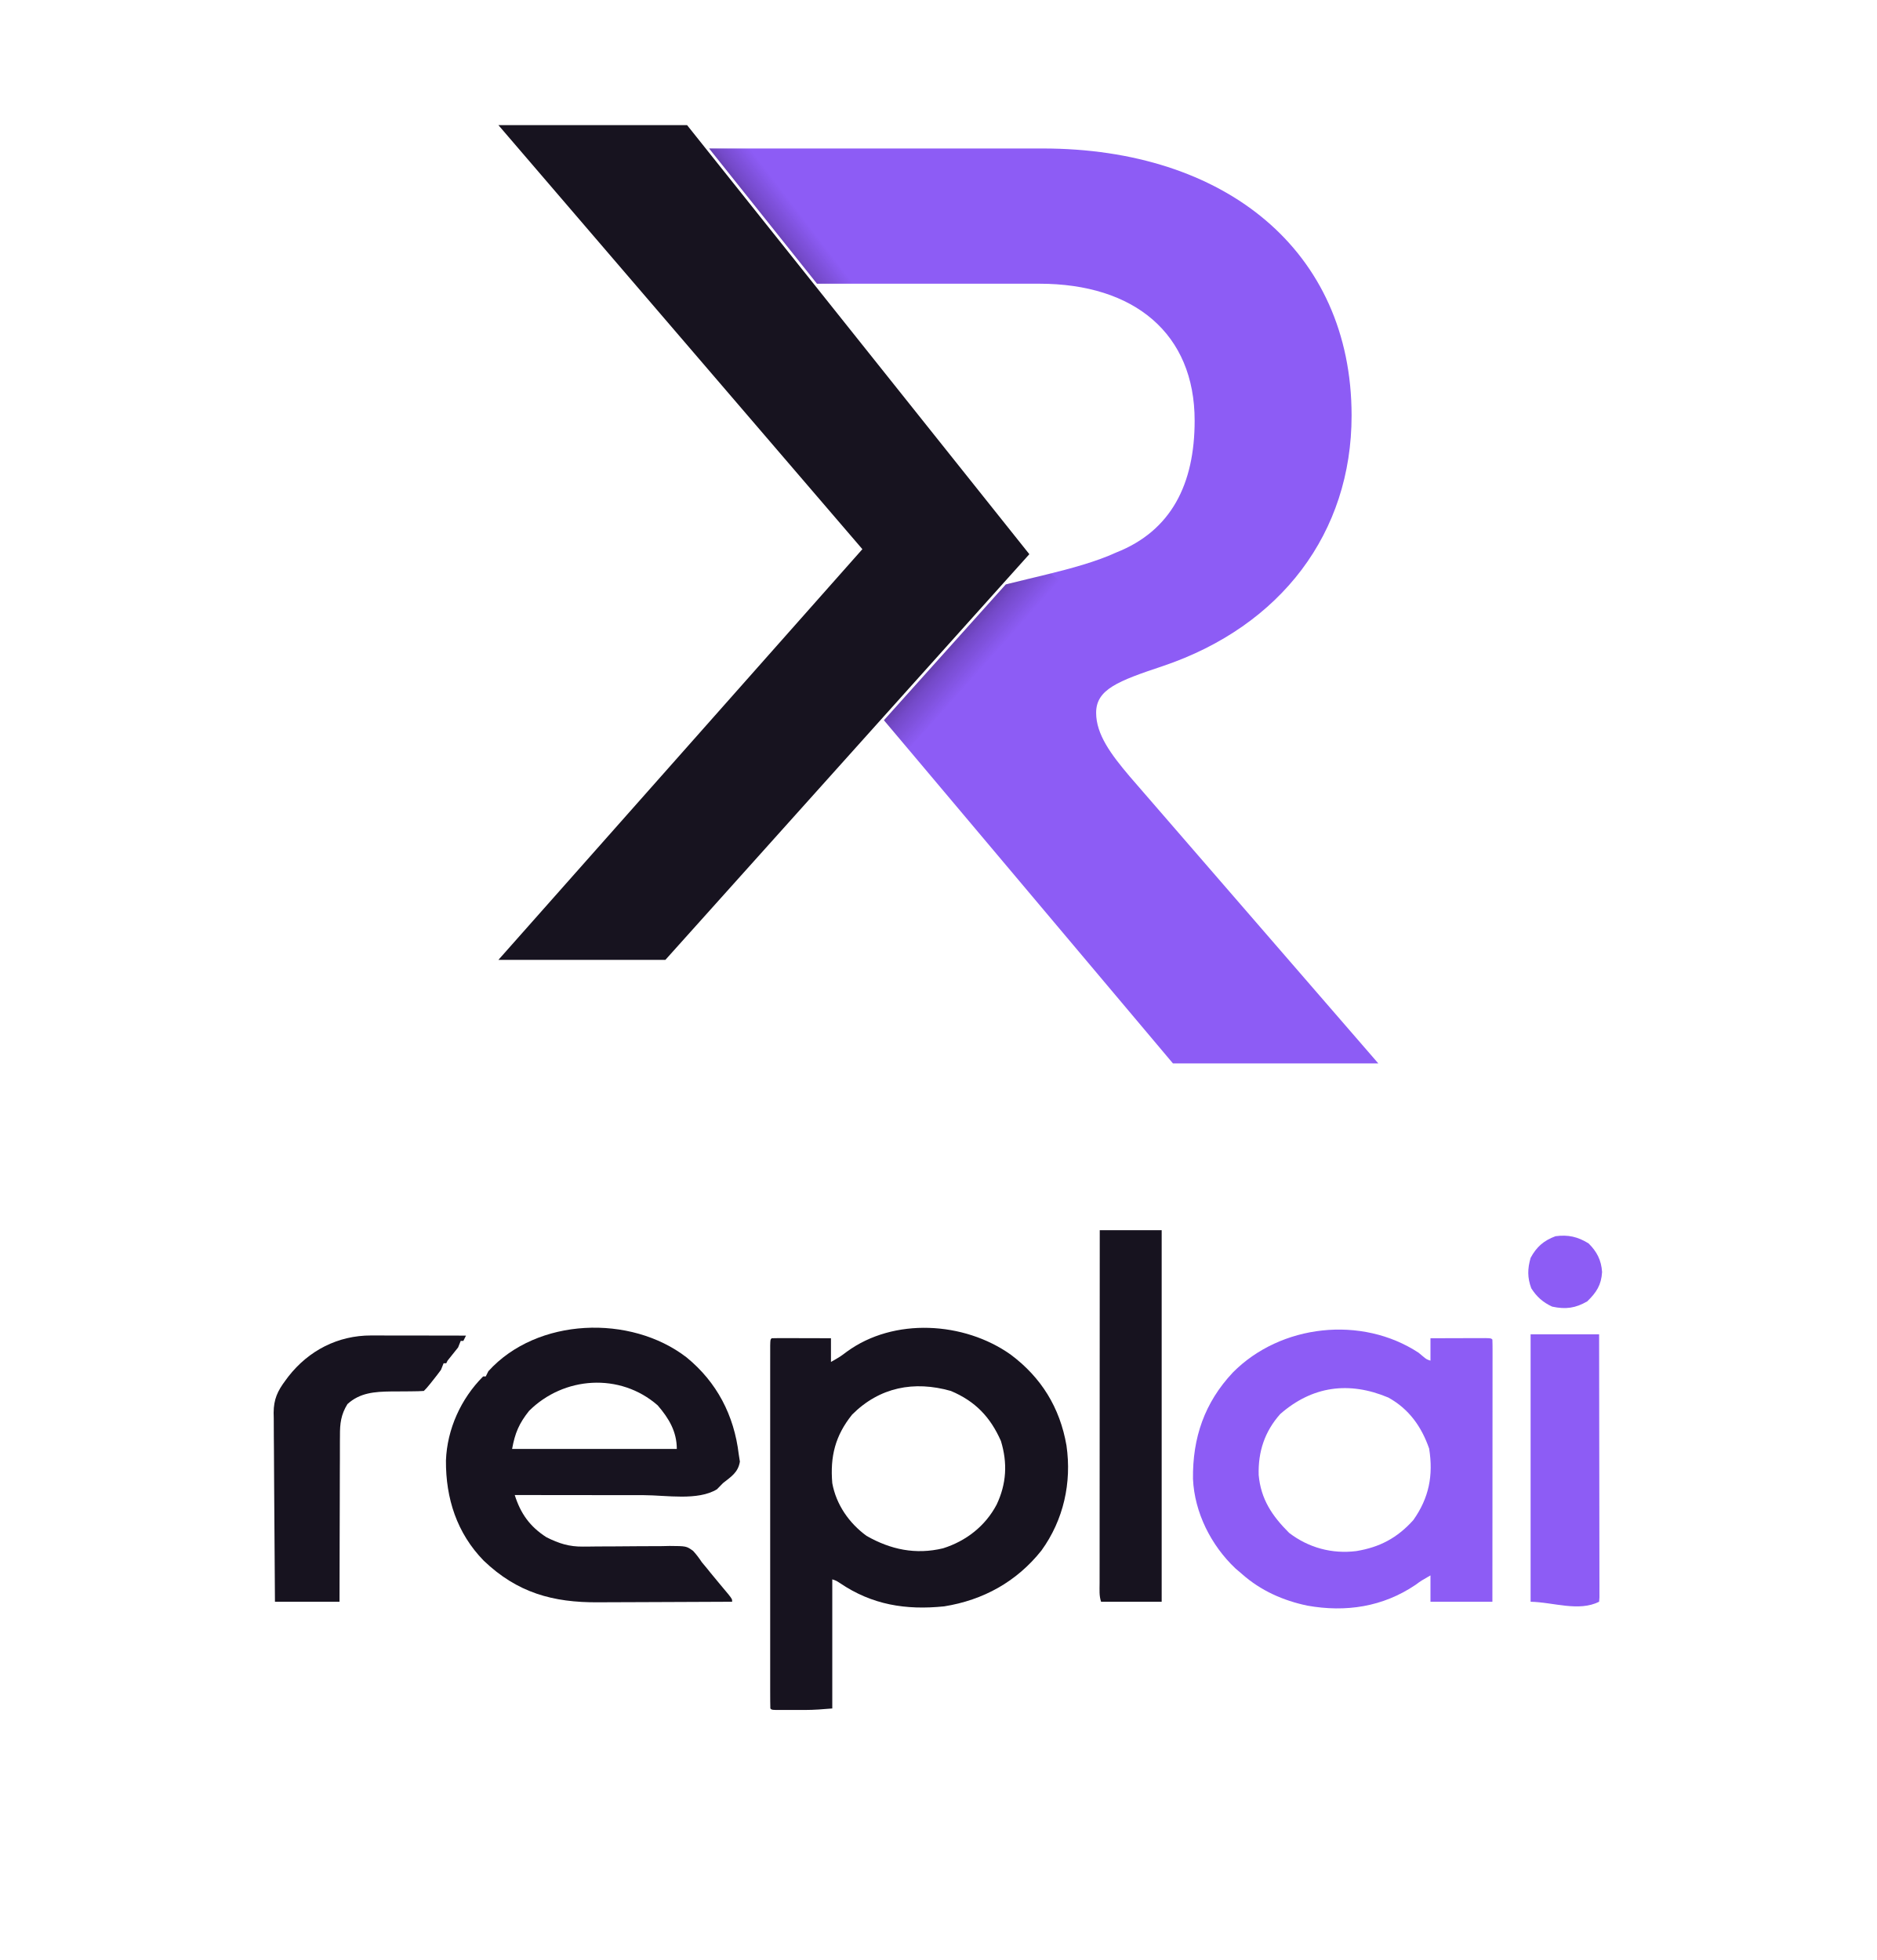
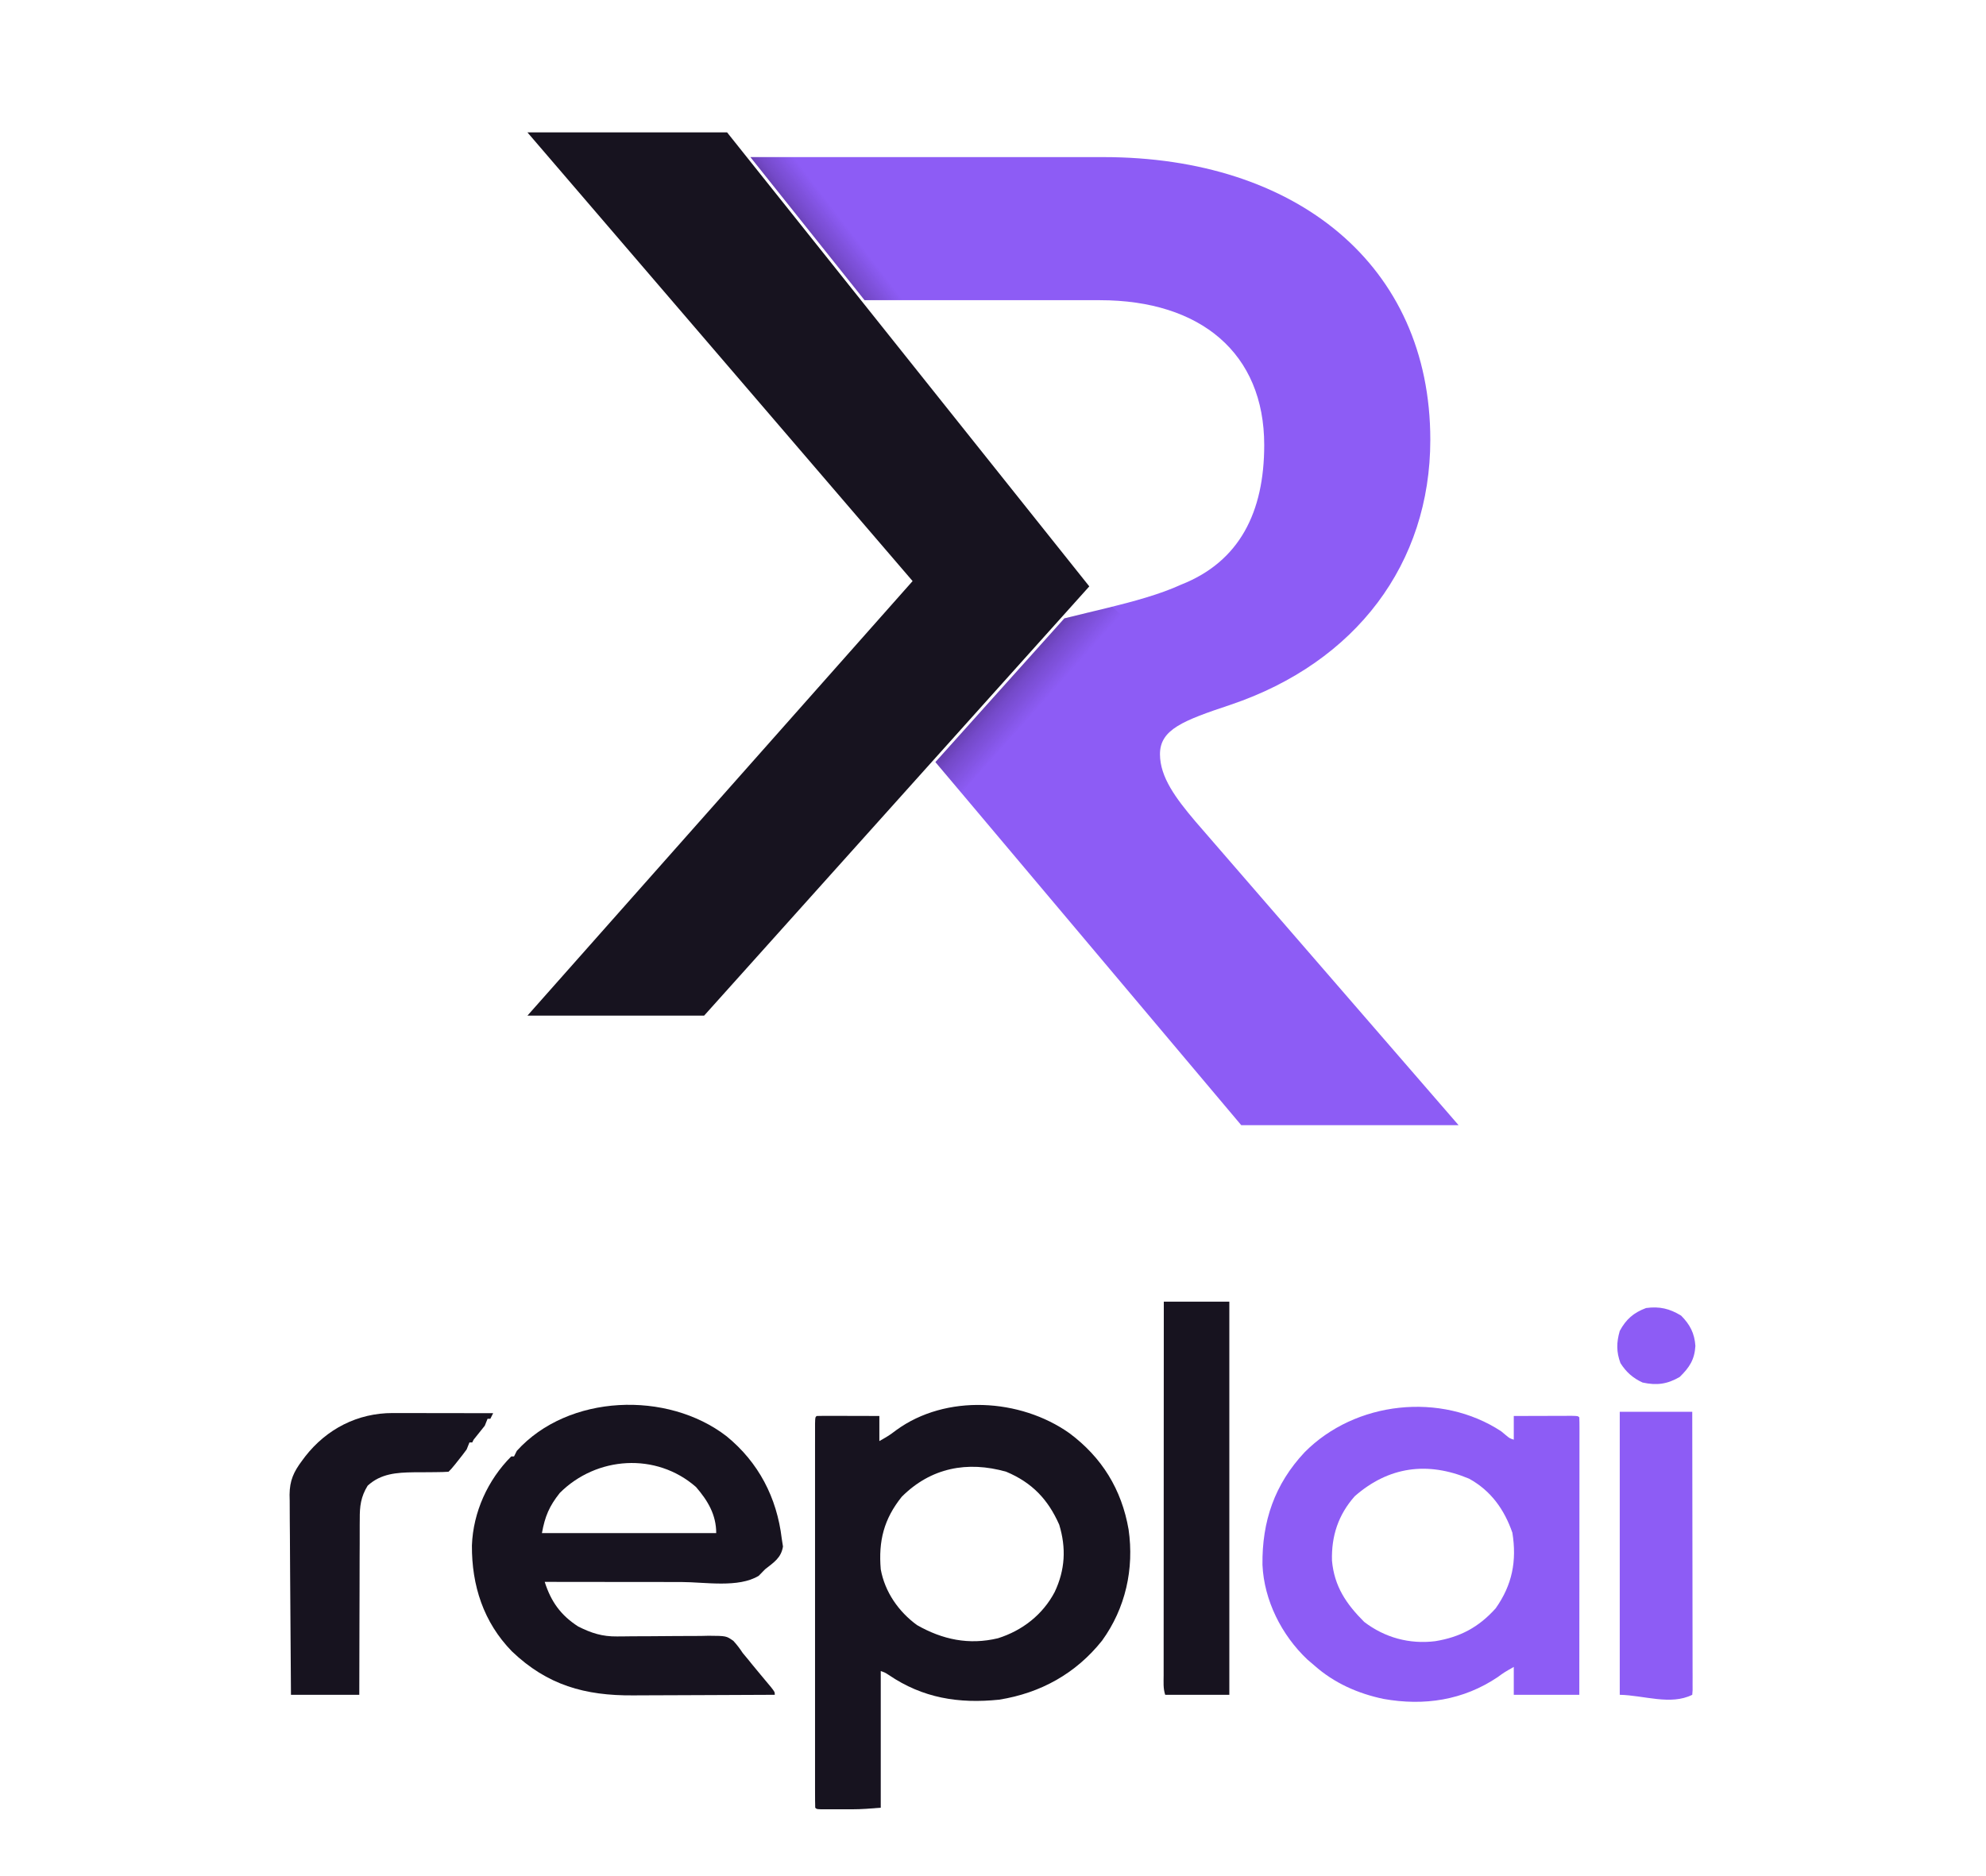
- <svg xmlns="http://www.w3.org/2000/svg" width="900" height="940" viewBox="0 0 900 940" role="img" aria-label="replai">
+ <svg xmlns="http://www.w3.org/2000/svg" width="900" height="850" viewBox="0 0 900 850" role="img" aria-label="replai">
  <g transform="translate(225 60) scale(.45)">
    <defs>
      <clipPath id="brandcut" clipPathUnits="userSpaceOnUse">
        <path d="M-300 -300 H1000 V1000 H-300 Z M16.518 -7.6 L133.77 -7.6 L340.095 251.061 L120.714 495.6 L16.444 495.6 L235.877 247.983 Z" clip-rule="evenodd" />
      </clipPath>
      <clipPath id="brandsurface" clipPathUnits="userSpaceOnUse">
        <path d="M174 0 H456 C565 0 641 61 641 160 C641 230 599 286 528 310 C501 319 488 324 488 338 C488 351 497 363 508 376 L657 548 H534 L358 339 C346 325 344 318 344 313 C344 295 375 278 413 267 C441 258 476 253 500 242 C533 229 547 201 547 163 C547 111 511 81 454 81 H294 C255 81 234 71 215 49 Z" transform="translate(-110 8)" />
      </clipPath>
      <linearGradient id="brandshadow0" gradientUnits="userSpaceOnUse" x1="133" y1="-6" x2="150" y2="-19">
        <stop offset="0" stop-color="#27103F" stop-opacity=".40" />
        <stop offset=".3" stop-color="#27103F" stop-opacity=".24" />
        <stop offset="1" stop-color="#27103F" stop-opacity="0" />
      </linearGradient>
      <linearGradient id="brandshadow1" gradientUnits="userSpaceOnUse" x1="338" y1="251" x2="356" y2="267">
        <stop offset="0" stop-color="#27103F" stop-opacity=".40" />
        <stop offset=".3" stop-color="#27103F" stop-opacity=".24" />
        <stop offset="1" stop-color="#27103F" stop-opacity="0" />
      </linearGradient>
    </defs>
    <g transform="translate(-4.448399 10.67616) scale(1.779359)">
      <g clip-path="url(#brandcut)">
        <path d="M174 0 H456 C565 0 641 61 641 160 C641 230 599 286 528 310 C501 319 488 324 488 338 C488 351 497 363 508 376 L657 548 H534 L358 339 C346 325 344 318 344 313 C344 295 375 278 413 267 C441 258 476 253 500 242 C533 229 547 201 547 163 C547 111 511 81 454 81 H294 C255 81 234 71 215 49 Z" transform="translate(-110 8)" fill="#8D5CF5" />
        <g clip-path="url(#brandsurface)">
          <path d="M133 -6 L338 251 L355 238 L150 -19 Z" fill="url(#brandshadow0)" />
        </g>
        <g clip-path="url(#brandsurface)">
          <path d="M338 251 L120 494 L138 510 L356 267 Z" fill="url(#brandshadow1)" />
        </g>
      </g>
      <path d="M0 0 H113 L318 257 L100 500 H0 L218 254 Z" transform="translate(20 -6)" fill="#17131F" />
    </g>
  </g>
  <g transform="translate(131.8544 590) scale(0.6318681)">
    <g fill="#17131F">
      <path d="M0 0 C23.3 17.37 37.49 40.31 42.47 69.12 C46.54 97.33 40.28 125.57 23.46 148.81 C4.65 172.44 -20.64 186.43 -50.34 191.18 C-79.43 194.17 -105.13 190.04 -129.48 173.5 C-132.28 171.68 -132.28 171.68 -135.28 170.68 C-135.28 203.02 -135.28 235.36 -135.28 268.68 C-142.3 269.27 -148.88 269.81 -155.85 269.82 C-156.6 269.82 -156.6 269.82 -160.37 269.82 C-161.89 269.82 -163.4 269.81 -164.96 269.81 C-166.52 269.81 -168.08 269.82 -169.69 269.82 C-171.17 269.82 -172.64 269.82 -174.16 269.82 C-175.51 269.82 -176.85 269.81 -178.23 269.81 C-181.28 269.68 -181.28 269.68 -182.28 268.68 C-182.38 265.1 -182.4 261.52 -182.4 257.94 C-182.41 256.8 -182.41 255.65 -182.41 254.47 C-182.41 250.61 -182.41 246.75 -182.41 242.88 C-182.41 240.13 -182.41 237.37 -182.41 234.61 C-182.42 227.1 -182.41 219.59 -182.41 212.07 C-182.41 204.23 -182.41 196.39 -182.41 188.55 C-182.41 175.38 -182.41 162.21 -182.41 149.03 C-182.4 133.78 -182.4 118.53 -182.41 103.27 C-182.41 90.2 -182.41 77.14 -182.41 64.07 C-182.41 56.25 -182.41 48.43 -182.41 40.61 C-182.42 33.27 -182.41 25.92 -182.41 18.57 C-182.41 15.87 -182.41 13.16 -182.41 10.45 C-182.41 6.78 -182.41 3.1 -182.4 -0.57 C-182.4 -2.64 -182.4 -4.7 -182.4 -6.82 C-182.28 -11.32 -182.28 -11.32 -181.28 -12.32 C-177.96 -12.41 -174.65 -12.42 -171.34 -12.41 C-169.31 -12.41 -167.28 -12.41 -165.19 -12.4 C-163.06 -12.4 -160.92 -12.39 -158.71 -12.38 C-156.57 -12.37 -154.43 -12.37 -152.22 -12.37 C-146.91 -12.35 -141.59 -12.34 -136.28 -12.32 C-136.28 -6.38 -136.28 -0.44 -136.28 5.68 C-129.28 1.68 -129.28 1.68 -124.21 -2.13 C-88.53 -28.18 -35.29 -24.94 0 0 Z M-120.21 45.62 C-133.04 61.6 -137 77.37 -135.28 97.68 C-132.32 113.92 -122.52 128.02 -109.28 137.68 C-91.03 148.09 -72.02 152.13 -51.21 147.12 C-33.77 141.63 -19.11 130.25 -10.53 113.93 C-3.04 98.09 -2.19 82.41 -7.28 65.68 C-15.27 47.58 -26.67 35.51 -45.28 27.68 C-73.19 19.76 -99.36 24.77 -120.21 45.62 Z " transform="translate(558.2773,94.31641)" />
      <path d="M0 0 C23.02 18.78 36.12 44.04 39.62 73.5 C39.77 74.43 39.77 74.43 40.5 79.12 C39.15 87.39 33.94 90.48 27.62 95.5 C26.14 97.03 24.65 98.55 23.12 100.12 C8.62 109.02 -15.46 104.63 -32.33 104.6 C-35.17 104.6 -38.01 104.59 -40.85 104.59 C-48.26 104.59 -55.67 104.58 -63.08 104.57 C-70.67 104.56 -78.26 104.55 -85.85 104.55 C-100.69 104.54 -115.53 104.52 -130.38 104.5 C-125.93 118.59 -118.86 128.49 -106.38 136.5 C-96.93 141.27 -89.03 143.78 -78.46 143.64 C-76.71 143.63 -74.96 143.61 -73.16 143.6 C-71.28 143.57 -69.41 143.55 -67.48 143.53 C-63.49 143.51 -59.51 143.5 -55.52 143.49 C-49.25 143.47 -42.98 143.44 -36.71 143.35 C-30.66 143.28 -24.6 143.27 -18.54 143.28 C-17.6 143.26 -17.6 143.26 -12.87 143.15 C-0.15 143.24 -0.15 143.24 4.95 146.85 C7.49 149.61 9.56 152.37 11.62 155.5 C13.03 157.19 14.43 158.88 15.88 160.62 C16.59 161.51 17.31 162.4 18.04 163.32 C20.11 165.86 22.2 168.39 24.3 170.9 C25.58 172.44 26.87 173.98 28.19 175.56 C28.8 176.29 28.8 176.29 31.88 179.97 C34.62 183.5 34.62 183.5 34.62 185.5 C18.38 185.59 2.13 185.66 -14.12 185.71 C-21.66 185.73 -29.21 185.76 -36.76 185.8 C-44.05 185.85 -51.35 185.87 -58.64 185.88 C-61.41 185.89 -64.18 185.9 -66.95 185.92 C-101.49 186.18 -128.54 178.62 -153.94 154.31 C-174.29 133.45 -182.77 107.06 -182.59 78.34 C-181.73 54.52 -171.21 31.34 -154.38 14.5 C-153.72 14.5 -153.06 14.5 -152.38 14.5 C-151.72 13.18 -151.06 11.86 -150.38 10.5 C-113.43 -30.29 -42.41 -32.7 0 0 Z M-119.56 40.69 C-127.1 50.2 -130.17 57.37 -132.38 69.5 C-91.12 69.5 -49.88 69.5 -7.38 69.5 C-7.38 56.3 -13.44 46.22 -21.88 36.44 C-50.48 11.4 -93.29 14.42 -119.56 40.69 Z " transform="translate(312.375,96.5)" />
      <path d="M0 0 C15.51 0 31.02 0 47 0 C47 93.06 47 186.12 47 282 C31.82 282 16.64 282 1 282 C-0.54 277.38 -0.12 272.91 -0.12 268.05 C-0.12 266.91 -0.12 265.76 -0.12 264.59 C-0.12 260.74 -0.12 256.89 -0.11 253.05 C-0.11 250.3 -0.11 247.55 -0.11 244.8 C-0.11 237.32 -0.11 229.84 -0.1 222.36 C-0.1 214.55 -0.09 206.73 -0.09 198.92 C-0.09 184.12 -0.08 169.32 -0.07 154.52 C-0.06 137.68 -0.06 120.83 -0.05 103.98 C-0.04 69.32 -0.02 34.66 0 0 Z " transform="translate(626,0)" />
      <path d="M0 0 C1.6 0 3.2 0 4.85 0 C6.57 0.01 8.29 0.01 10.06 0.02 C10.94 0.02 10.94 0.02 15.42 0.02 C21.06 0.03 26.71 0.04 32.35 0.05 C36.18 0.06 40 0.06 43.83 0.06 C53.21 0.08 62.59 0.09 71.98 0.11 C71.32 1.43 70.66 2.75 69.98 4.11 C69.32 4.11 68.66 4.11 67.98 4.11 C67.32 5.76 66.66 7.41 65.98 9.11 C63.34 12.47 60.68 15.81 57.98 19.11 C57.65 19.77 57.32 20.43 56.98 21.11 C56.32 21.11 55.66 21.11 54.98 21.11 C54.32 22.76 53.66 24.41 52.98 26.11 C51.2 28.55 49.36 30.95 47.48 33.3 C46.5 34.53 45.52 35.76 44.51 37.03 C41.98 40.11 41.98 40.11 39.98 42.11 C37.13 42.31 34.27 42.38 31.42 42.39 C29.67 42.41 27.92 42.43 26.12 42.45 C22.43 42.48 18.75 42.49 15.06 42.5 C2.8 42.67 -8.56 43.41 -18.02 52.11 C-22.94 60.09 -23.75 66.94 -23.68 76.1 C-23.69 76.78 -23.69 76.78 -23.72 80.24 C-23.74 84.73 -23.74 89.22 -23.73 93.72 C-23.75 96.84 -23.76 99.96 -23.78 103.09 C-23.82 111.29 -23.83 119.5 -23.83 127.7 C-23.84 136.08 -23.88 144.46 -23.91 152.84 C-23.98 169.26 -24.01 185.69 -24.02 202.11 C-40.19 202.11 -56.36 202.11 -73.02 202.11 C-73.21 182.13 -73.35 162.14 -73.44 142.16 C-73.48 132.88 -73.54 123.6 -73.63 114.32 C-73.72 105.36 -73.76 96.4 -73.78 87.44 C-73.8 84.02 -73.83 80.61 -73.87 77.19 C-73.93 72.4 -73.94 67.61 -73.93 62.82 C-73.96 61.42 -73.99 60.01 -74.02 58.57 C-73.94 48.42 -71.08 42.17 -65.02 34.11 C-64.31 33.15 -63.6 32.19 -62.86 31.2 C-47.43 11.42 -25.25 -0.04 0 0 Z " transform="translate(73.0249,79.88647)" />
    </g>
    <g fill="#8D5CF5">
      <path d="M0 0 C1.06 0.89 2.12 1.77 3.21 2.68 C6 5 6 5 9 6 C9 0.39 9 -5.22 9 -11 C16.65 -11.03 24.29 -11.05 31.94 -11.06 C33.03 -11.07 33.03 -11.07 38.56 -11.09 C39.6 -11.09 39.6 -11.09 44.84 -11.1 C46.76 -11.1 48.68 -11.11 50.66 -11.11 C55 -11 55 -11 56 -10 C56.1 -7.44 56.12 -4.88 56.12 -2.32 C56.12 -1.49 56.12 -1.49 56.12 2.75 C56.12 4.61 56.12 6.47 56.11 8.38 C56.11 10.32 56.11 12.26 56.11 14.26 C56.11 20.72 56.11 27.17 56.1 33.63 C56.1 38.09 56.09 42.55 56.09 47.01 C56.09 57.57 56.08 68.14 56.07 78.7 C56.06 90.73 56.06 102.75 56.05 114.78 C56.04 139.52 56.02 164.26 56 189 C40.49 189 24.98 189 9 189 C9 182.4 9 175.8 9 169 C2 173 2 173 -2.44 176.25 C-27.16 192.92 -55.26 197.15 -84.41 191.96 C-102.81 188.11 -119.83 180.57 -134 168 C-134.85 167.28 -134.85 167.28 -139.12 163.62 C-157.52 146.17 -170.07 121.35 -171.24 95.8 C-171.62 64.57 -162.53 37.94 -141 15 C-104.65 -21.71 -43.18 -28.37 0 0 Z M-105.06 46.56 C-116.86 59.86 -121.87 75.12 -121.38 92.79 C-119.71 111.21 -111.22 123.78 -98.31 136.69 C-83.57 148.01 -65.76 152.84 -47.3 150.54 C-29.48 147.62 -16.2 140.58 -4 127 C7.92 110.14 11.25 93.06 8 72.75 C2.21 56.1 -7.31 42.67 -23 34 C-52.82 21.48 -80.72 25.22 -105.06 46.56 Z " transform="translate(868,93)" />
      <path d="M0 0 C17.16 0 34.32 0 52 0 C52.05 26.45 52.08 52.9 52.1 79.35 C52.11 91.63 52.13 103.91 52.15 116.19 C52.17 128.03 52.18 139.87 52.19 151.71 C52.19 156.24 52.2 160.77 52.21 165.3 C52.23 171.62 52.23 177.93 52.23 184.25 C52.23 186.15 52.24 188.04 52.25 189.99 C52.25 191.7 52.24 193.41 52.24 195.17 C52.24 196.67 52.24 198.17 52.25 199.71 C52.16 200.79 52.08 201.88 52 203 C36.5 210.75 17.33 203.35 0 203 C0 136.01 0 69.02 0 0 Z " transform="translate(953,79)" />
      <path d="M0 0 C6.35 6.35 9.65 12.71 10.25 21.75 C9.67 31.54 5.98 37.22 -1 44 C-9.93 49.18 -17.38 50.21 -27.62 48 C-34.57 44.82 -39.41 40.51 -43.5 34.06 C-46.49 25.97 -46.38 19.27 -44 11 C-39.49 2.63 -34.06 -2.12 -25.12 -5.44 C-15.52 -6.75 -8.24 -5.05 0 0 Z " transform="translate(997,10)" />
    </g>
  </g>
</svg>
